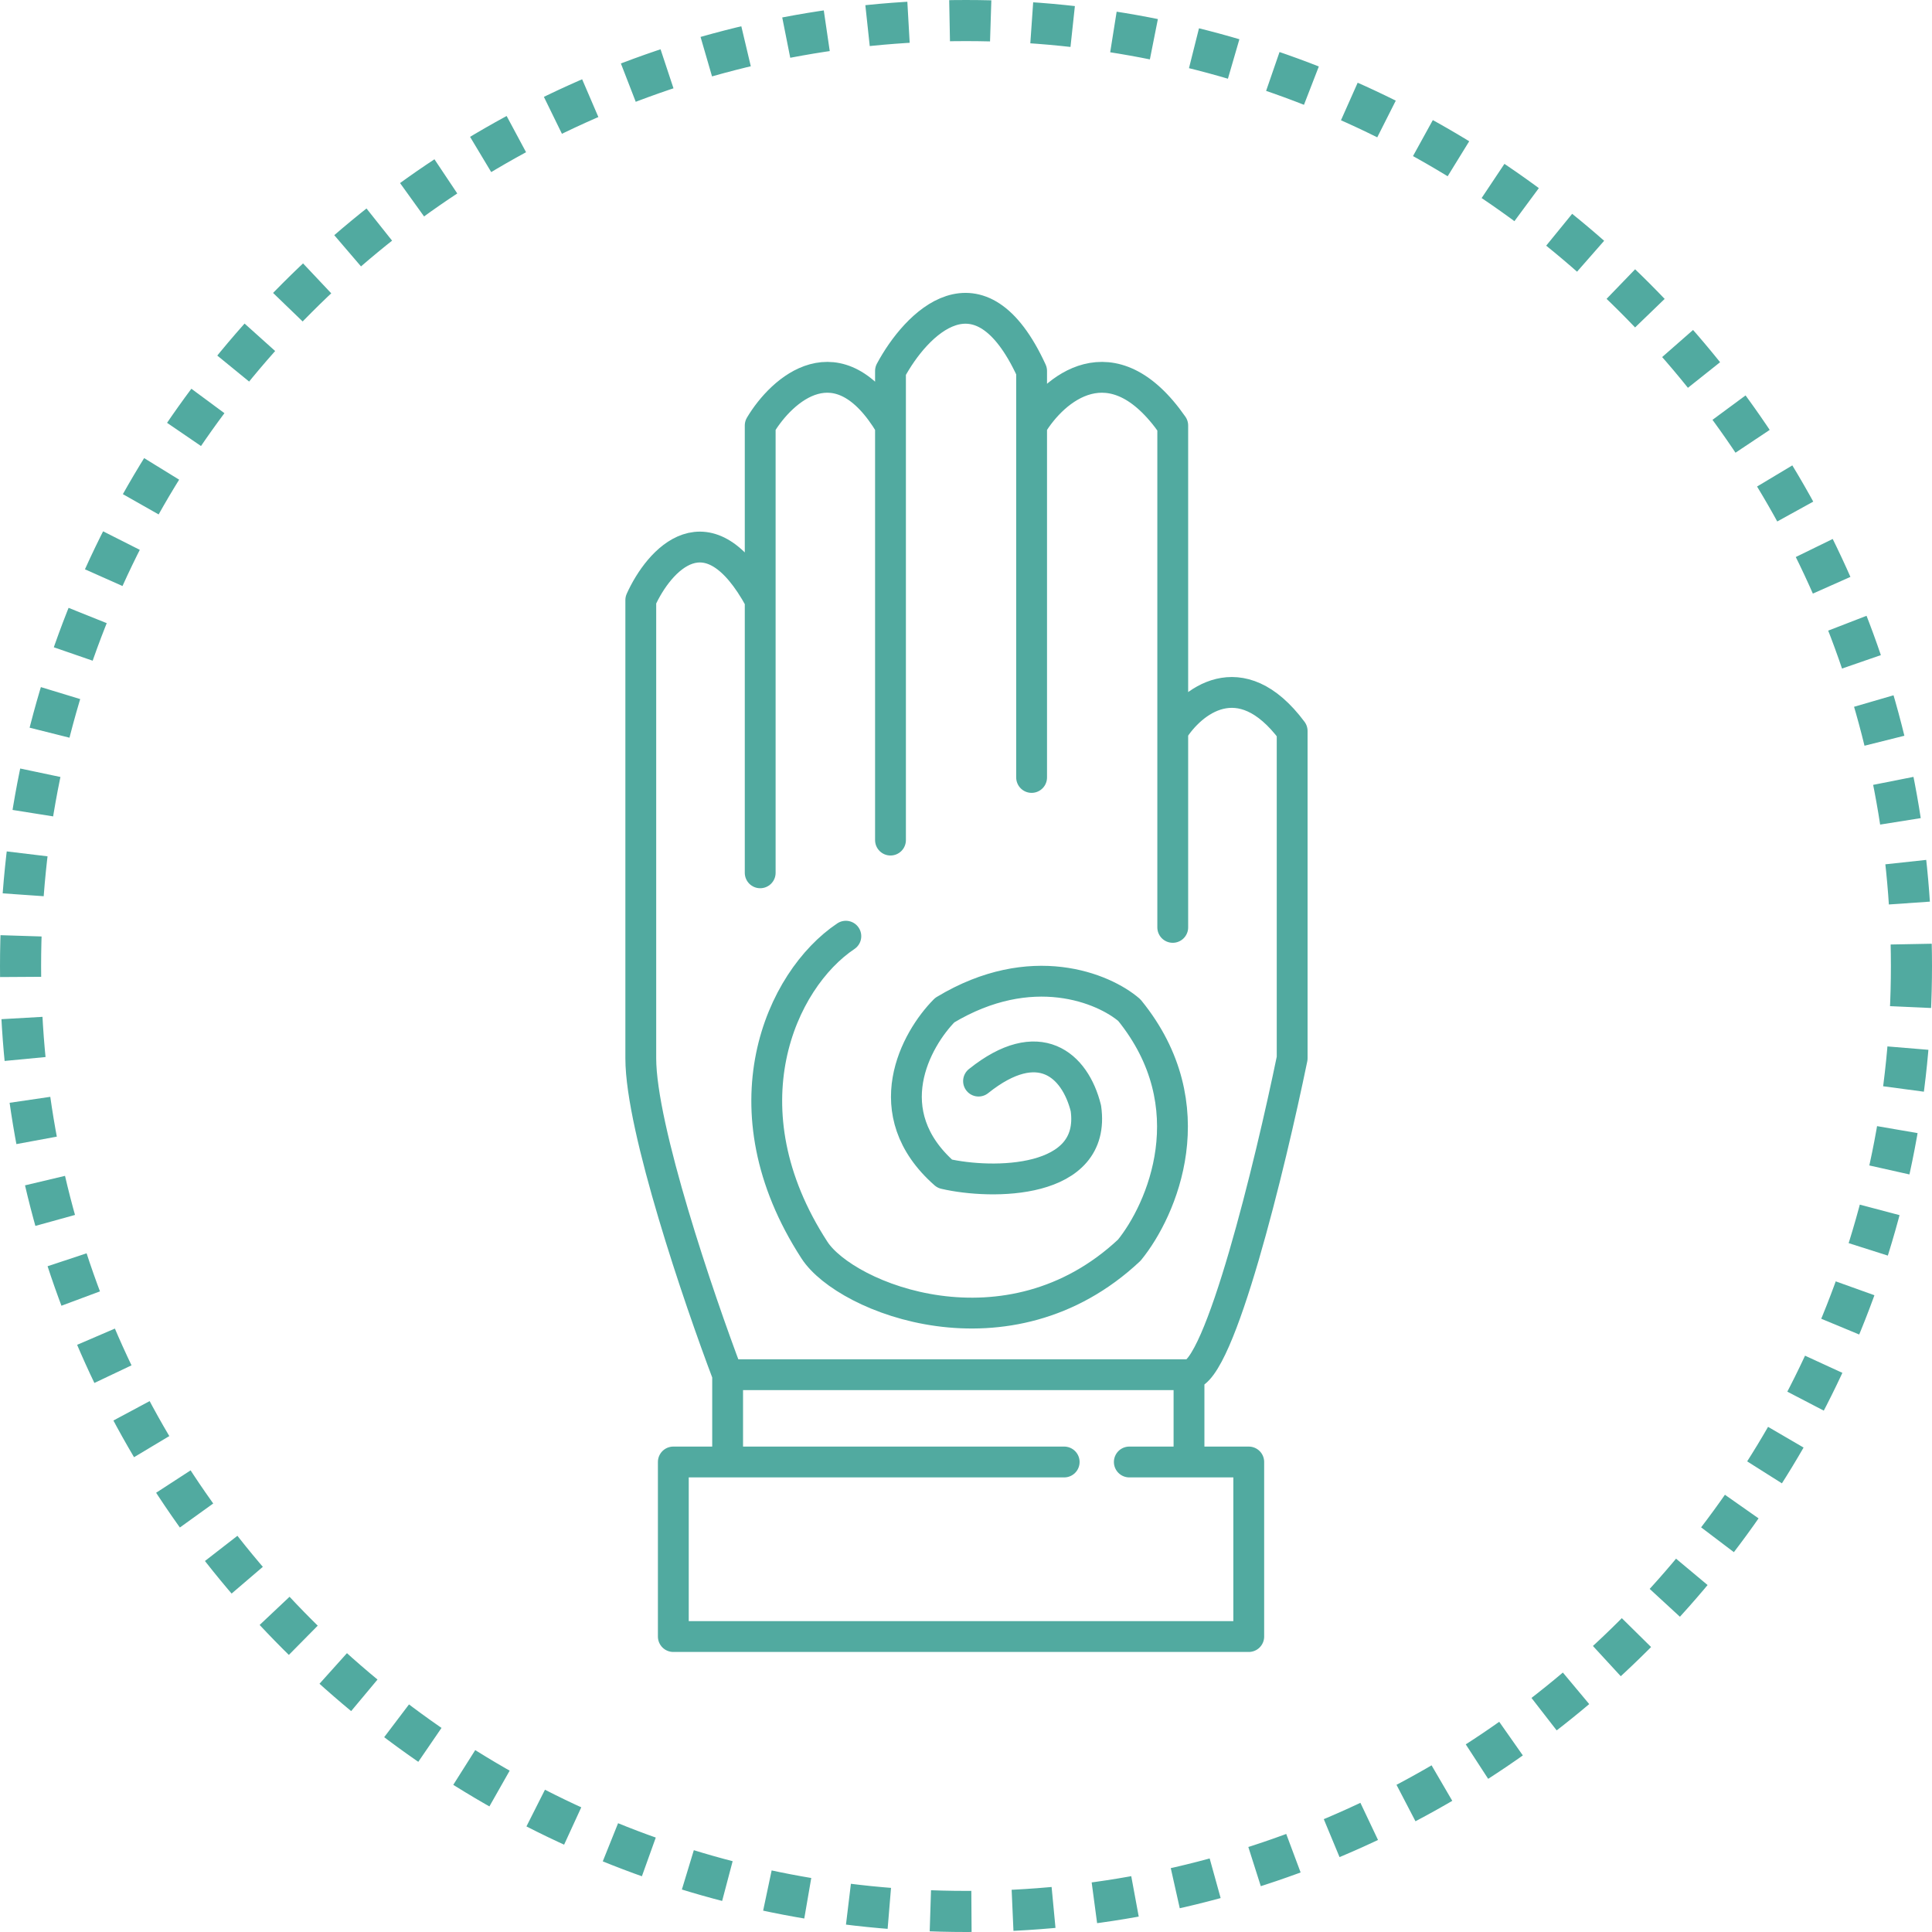
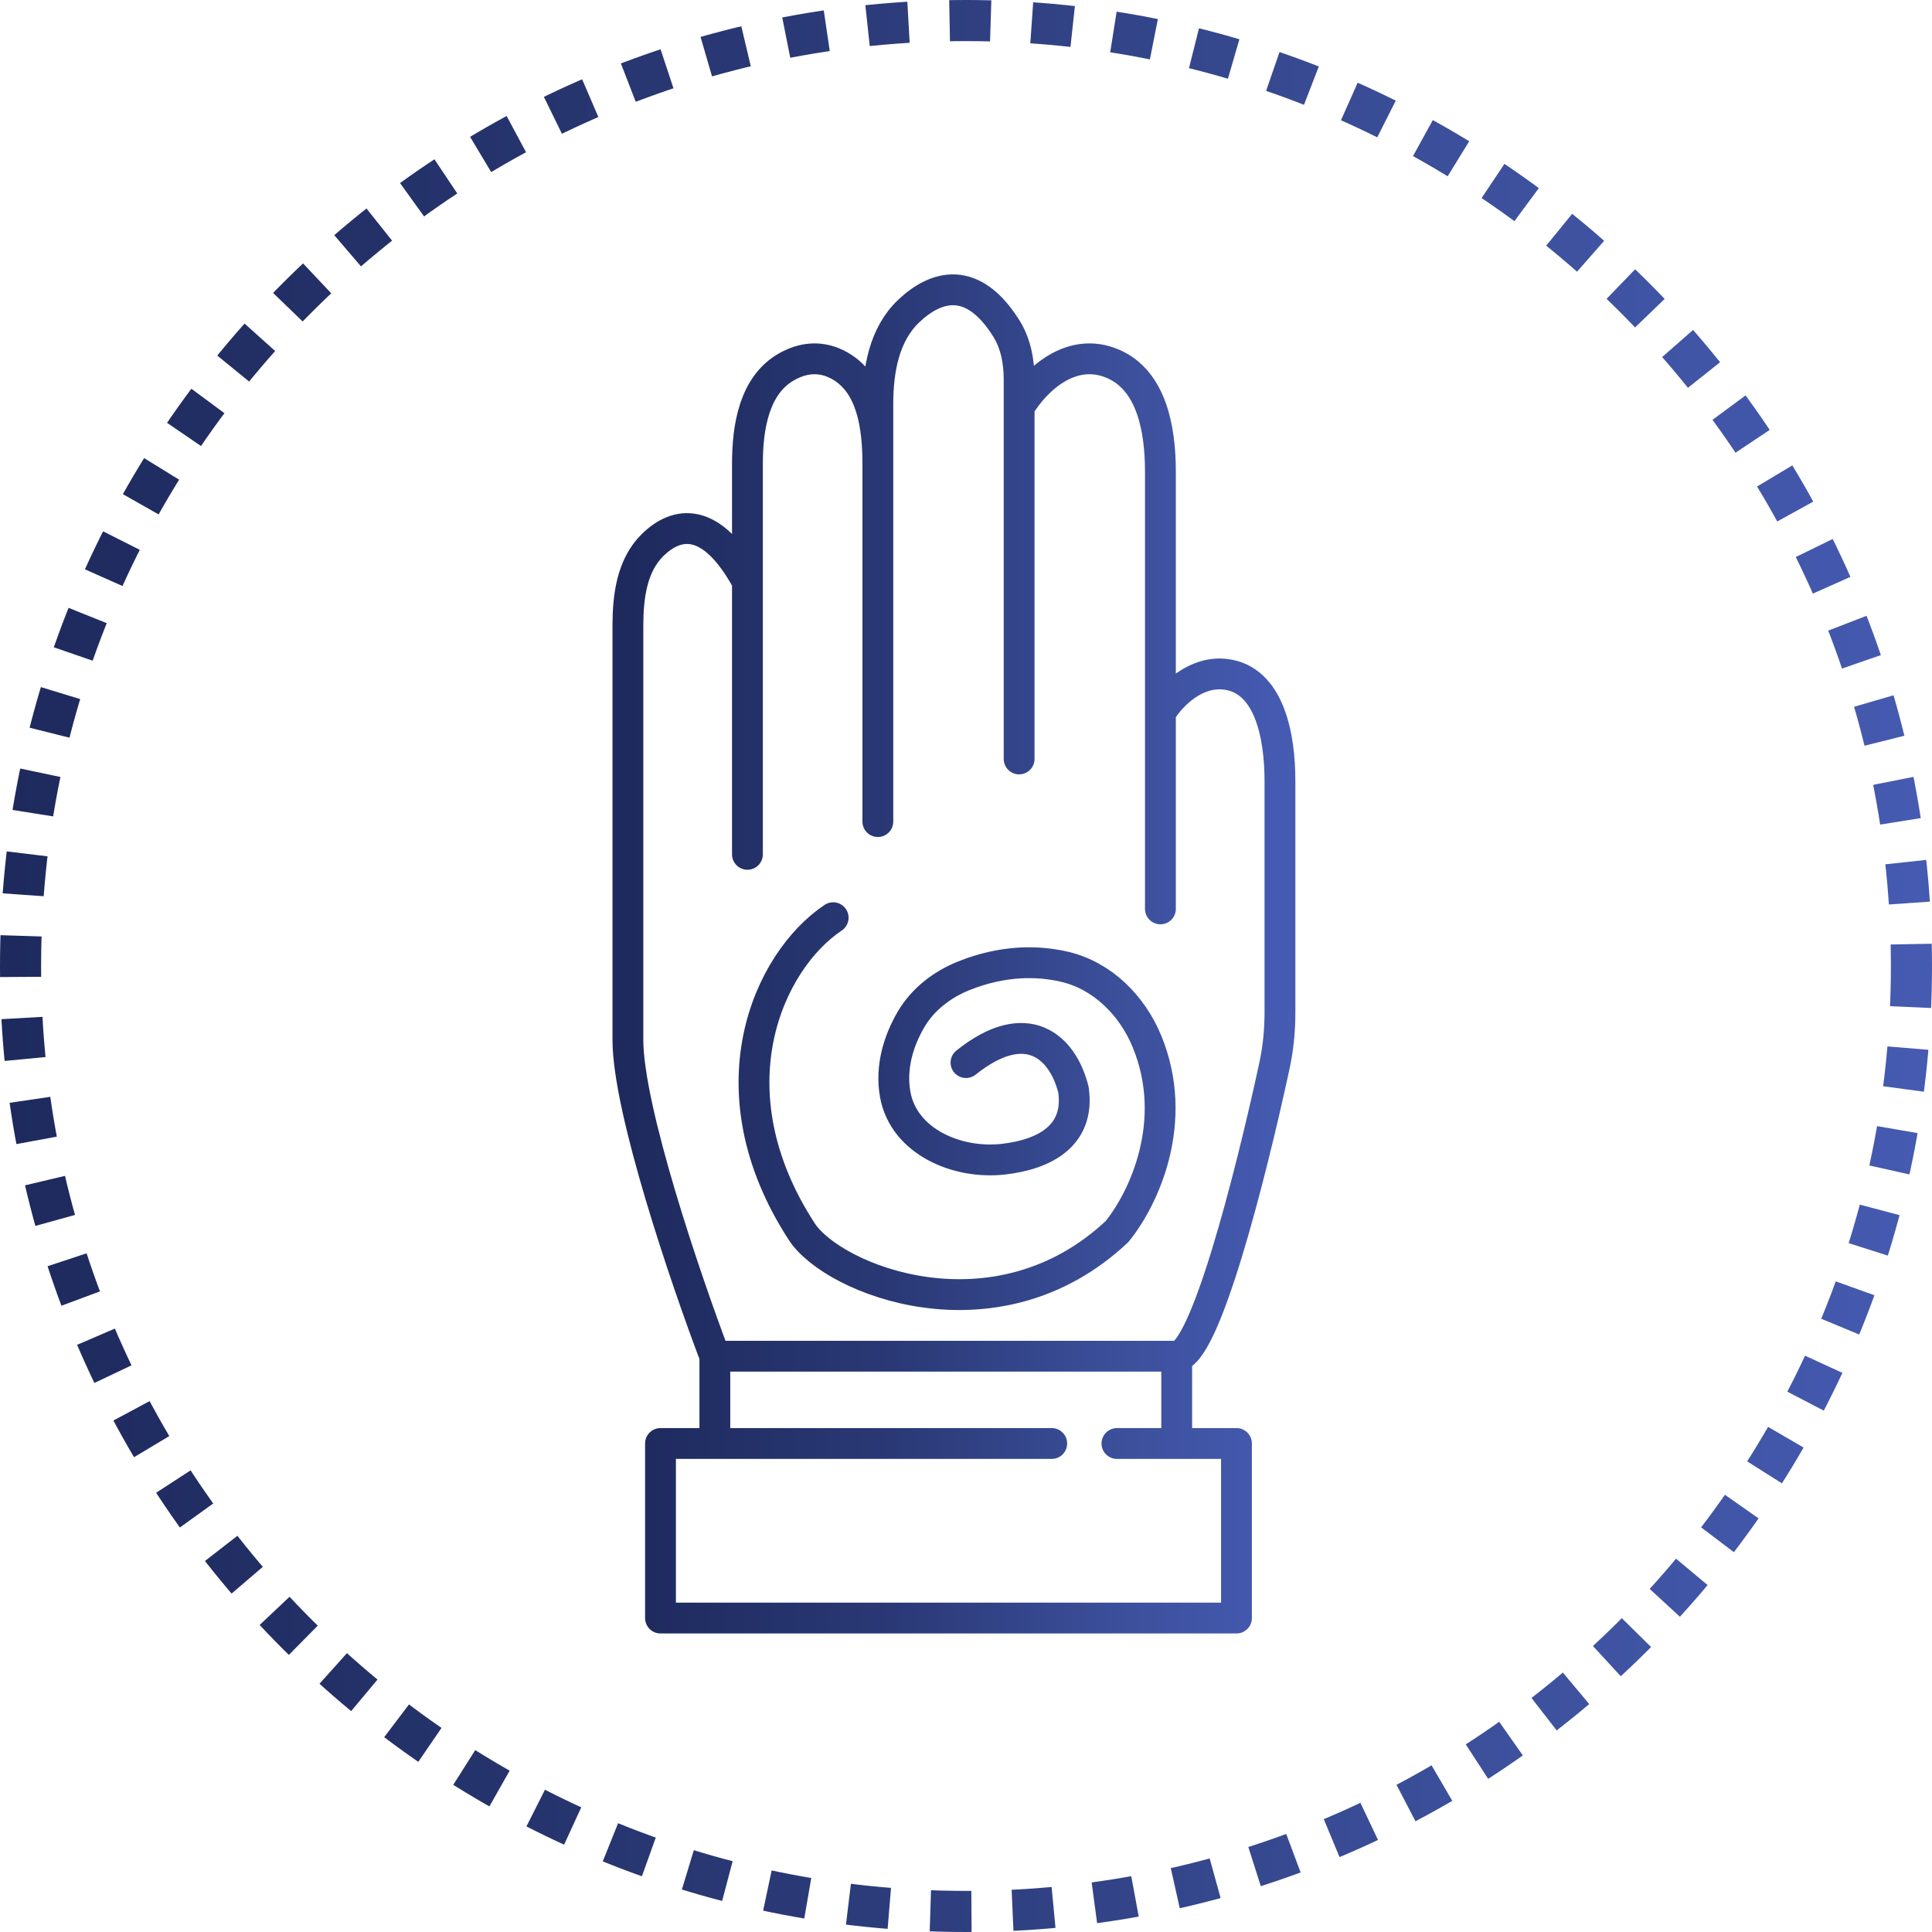
- <svg xmlns="http://www.w3.org/2000/svg" width="94" height="94" fill="none">
-   <circle cx="47" cy="47" r="46" stroke="#51AAA0" stroke-dasharray="2 2" stroke-linejoin="round" stroke-width="2" />
-   <path stroke="#51AAA0" stroke-linecap="round" stroke-linejoin="round" stroke-width="1.5" d="M54.946 71.132h2.905m0 0h2.906v8.493H32.76v-8.493h1.32m23.77 0v-4.247m0 0H35.402m22.45 0c1.478 0 3.961-10.263 5.017-15.394V35.566c-2.535-3.398-4.93-1.416-5.81 0M35.402 66.885v4.247m0-4.247c-1.408-3.716-4.225-11.997-4.225-15.394V29.196c.88-1.947 3.275-4.672 5.81 0v13.27-21.764c1.056-1.769 3.803-4.246 6.339 0v20.172-22.826c1.232-2.3 4.33-5.52 6.866 0v2.655m-14.79 50.429h16.375-17.695m1.32 0h-1.32m16.11-33.306V20.703m0 0c1.057-1.77 3.91-4.247 6.867 0v14.863m0 9.555v-9.555M41.154 45.55c-3.17 2.123-6.007 8.374-1.526 15.275 1.526 2.35 9.44 5.52 15.318 0 1.585-1.946 3.803-7.007 0-11.678-1.232-1.062-4.754-2.548-8.98 0-1.408 1.415-3.38 4.99 0 7.962 2.29.531 7.396.531 6.867-3.185-.528-2.123-2.288-3.674-5.223-1.324" />
+ <svg xmlns="http://www.w3.org/2000/svg" width="94" height="94" viewBox="0 0 94 94" fill="none">
+   <circle cx="47" cy="47" r="46" stroke="url(#paint0_linear_206_9797)" stroke-width="2" stroke-linejoin="round" stroke-dasharray="2 2" />
+   <path d="M54.344 70.232H57.252M57.252 70.232H60.16V78.725H32.136V70.232H33.458M57.252 70.232V65.985M57.252 65.985H34.78M57.252 65.985C58.616 65.985 60.834 57.268 62.001 51.885C62.188 51.023 62.275 50.147 62.275 49.265V37.989C62.275 35.831 61.769 33.064 59.627 32.807C58.194 32.635 57.019 33.765 56.459 34.666M34.78 65.985V70.232M34.78 65.985C33.37 62.269 30.55 53.988 30.55 50.591C30.55 47.558 30.55 36.968 30.55 30.451C30.55 29.028 30.738 27.514 31.753 26.517C32.919 25.373 34.608 25.061 36.366 28.296V41.567V22.563C36.366 20.757 36.7 18.735 38.272 17.845C39.038 17.411 39.931 17.273 40.857 17.795C42.431 18.682 42.711 20.757 42.711 22.563V39.974V19.661C42.711 18.012 43.012 16.279 44.206 15.141C45.536 13.875 47.324 13.357 48.966 15.986C49.424 16.72 49.585 17.596 49.585 18.462V19.803M34.78 70.232H51.171H33.458M34.78 70.232H33.458M49.585 36.926V19.803M49.585 19.803C50.363 18.501 52.115 16.815 54.166 17.708C56.041 18.524 56.459 20.899 56.459 22.945V34.666M56.459 44.221V34.666M40.537 44.65C37.365 46.773 34.524 53.024 39.01 59.925C40.537 62.275 48.459 65.446 54.344 59.925C55.658 58.312 57.409 54.559 55.802 50.662C55.084 48.922 53.643 47.475 51.81 47.041C50.48 46.727 48.788 46.718 46.896 47.475C45.833 47.901 44.89 48.626 44.315 49.617C43.731 50.622 43.314 51.912 43.557 53.256C43.97 55.532 46.561 56.669 48.858 56.395C50.798 56.164 52.549 55.276 52.229 53.024C51.7 50.901 49.937 49.35 47 51.7" stroke="url(#paint1_linear_206_9797)" stroke-width="1.5" stroke-linecap="round" stroke-linejoin="round" />
+   <defs>
+     <linearGradient id="paint0_linear_206_9797" x1="-8.75443e-08" y1="47" x2="103.335" y2="47" gradientUnits="userSpaceOnUse">
+       <stop stop-color="#1E2A5D" />
+       <stop offset="0.373" stop-color="#2A3976" />
+       <stop offset="0.699" stop-color="#3C509C" />
+       <stop offset="1" stop-color="#495FBA" />
+     </linearGradient>
+     <linearGradient id="paint1_linear_206_9797" x1="30.55" y1="46.413" x2="65.425" y2="46.413" gradientUnits="userSpaceOnUse">
+       <stop stop-color="#1E2A5D" />
+       <stop offset="0.373" stop-color="#2A3976" />
+       <stop offset="0.699" stop-color="#3C509C" />
+       <stop offset="1" stop-color="#495FBA" />
+     </linearGradient>
+   </defs>
</svg>
